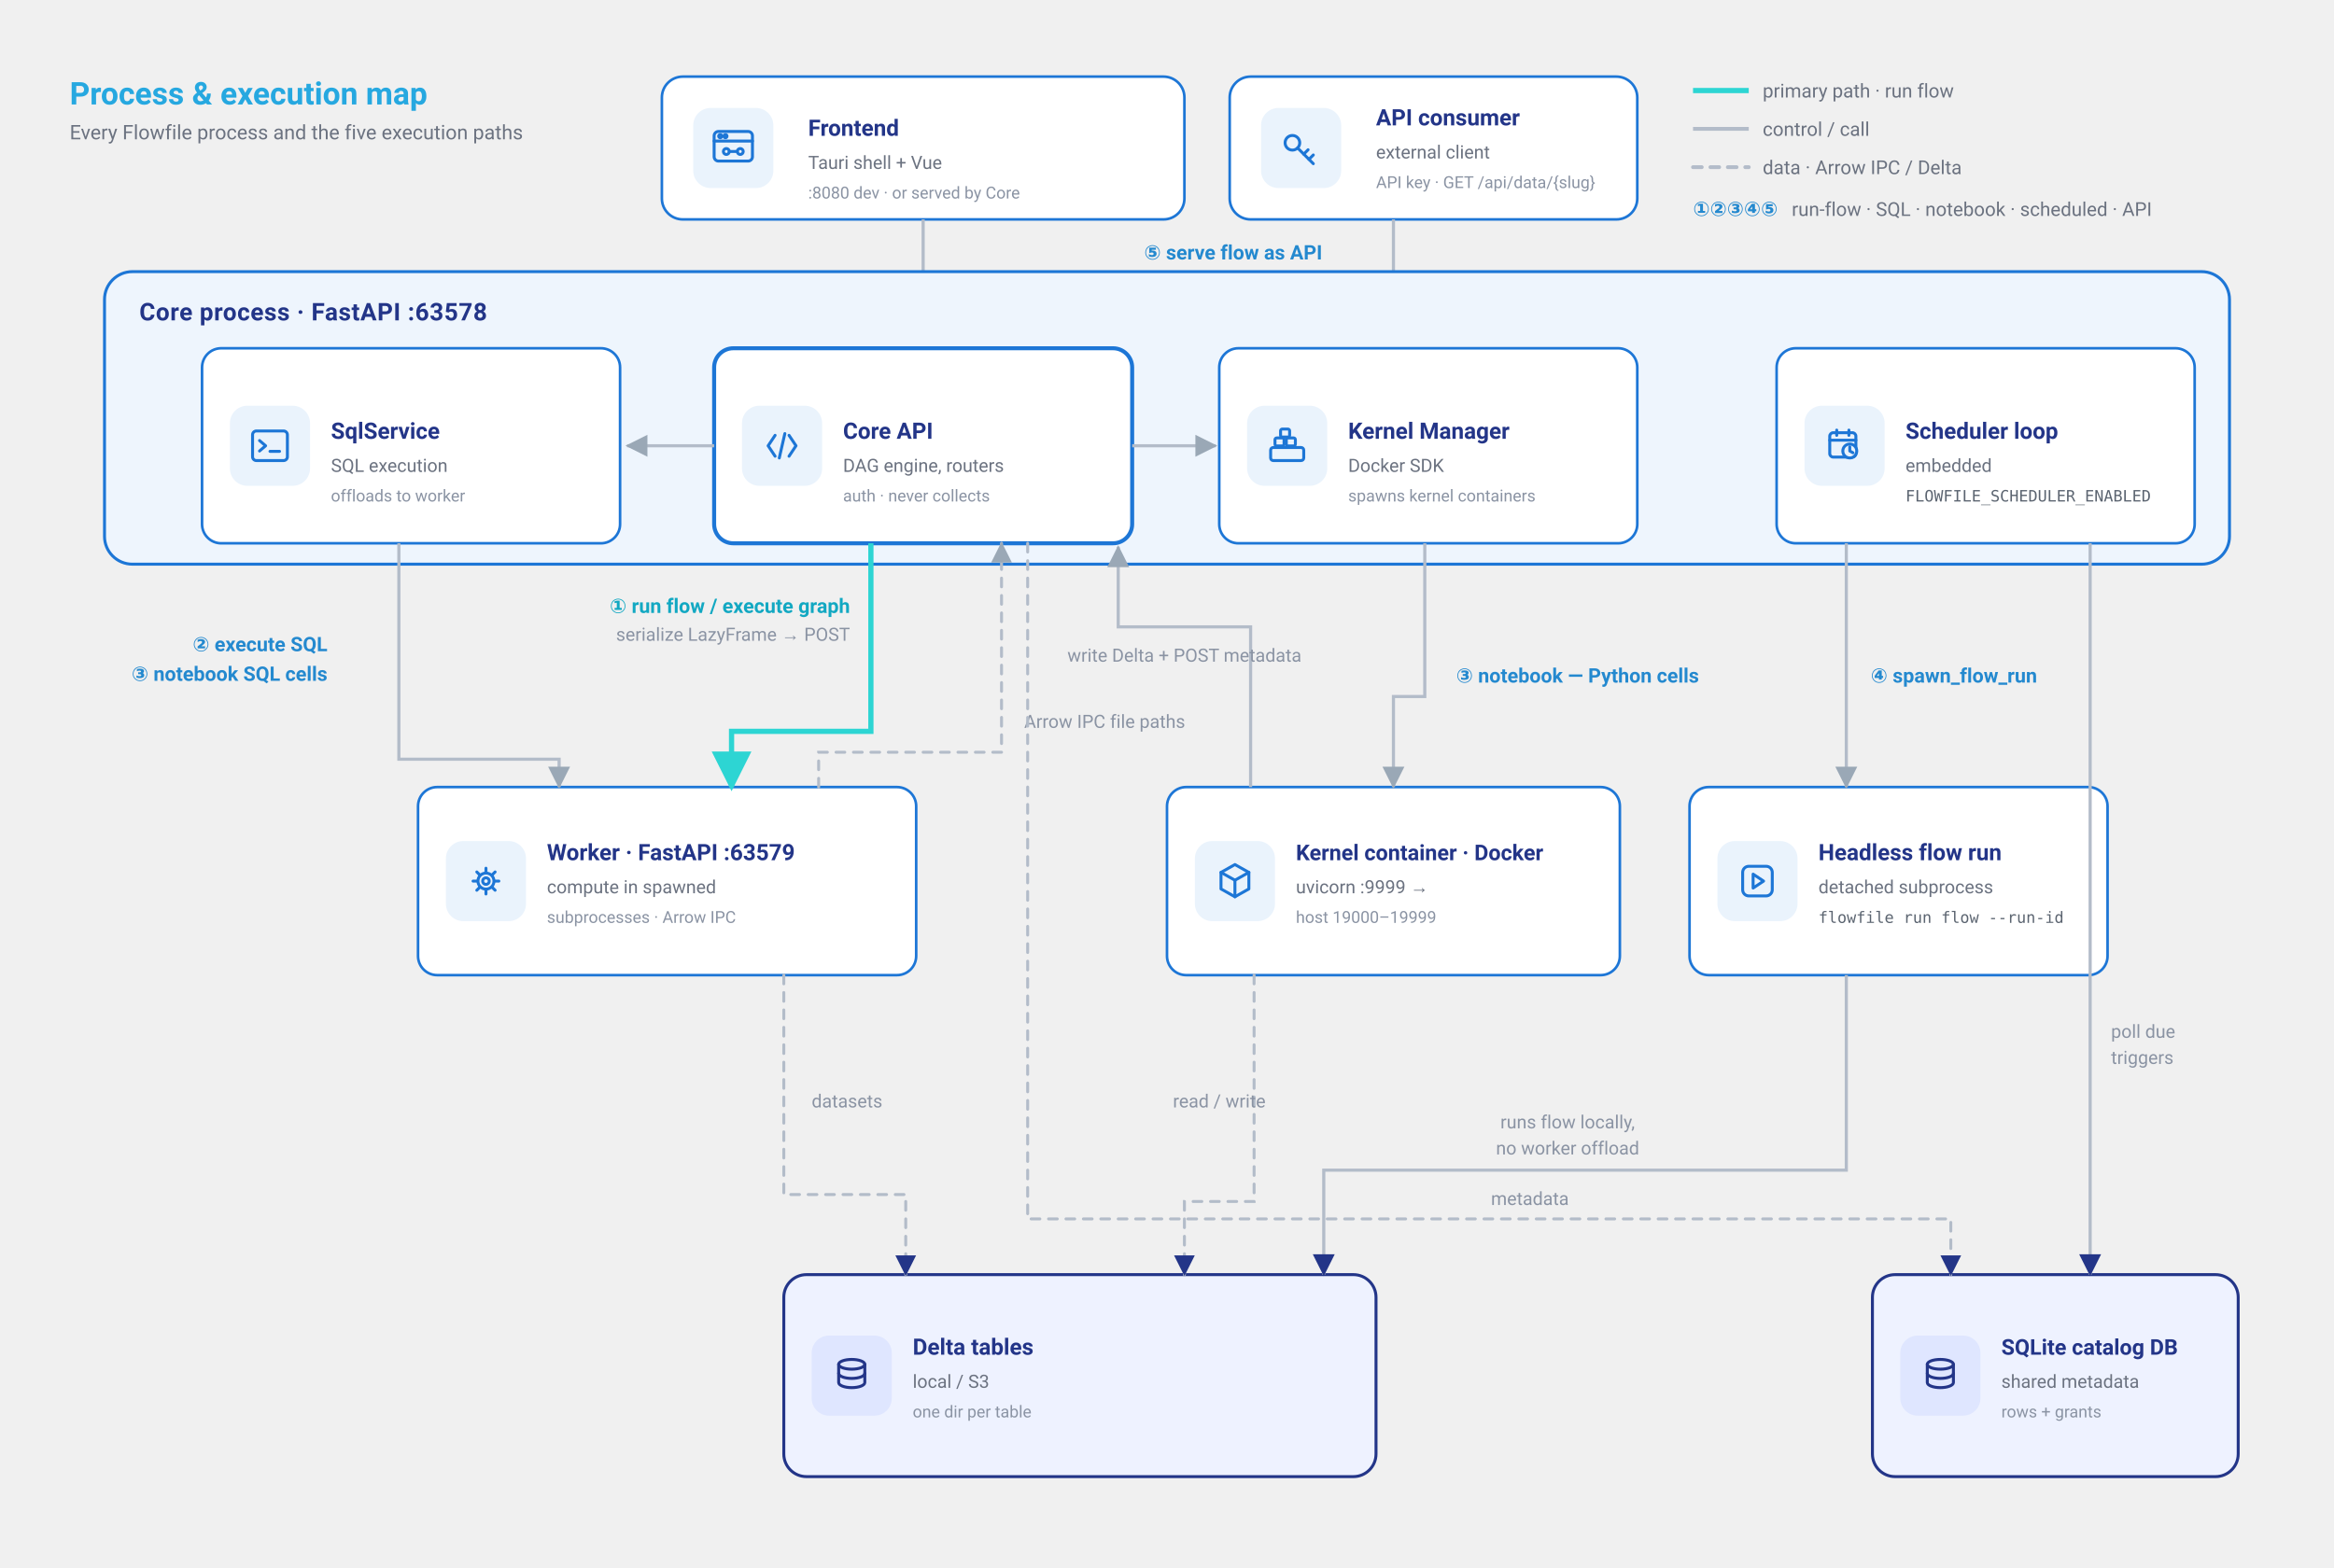
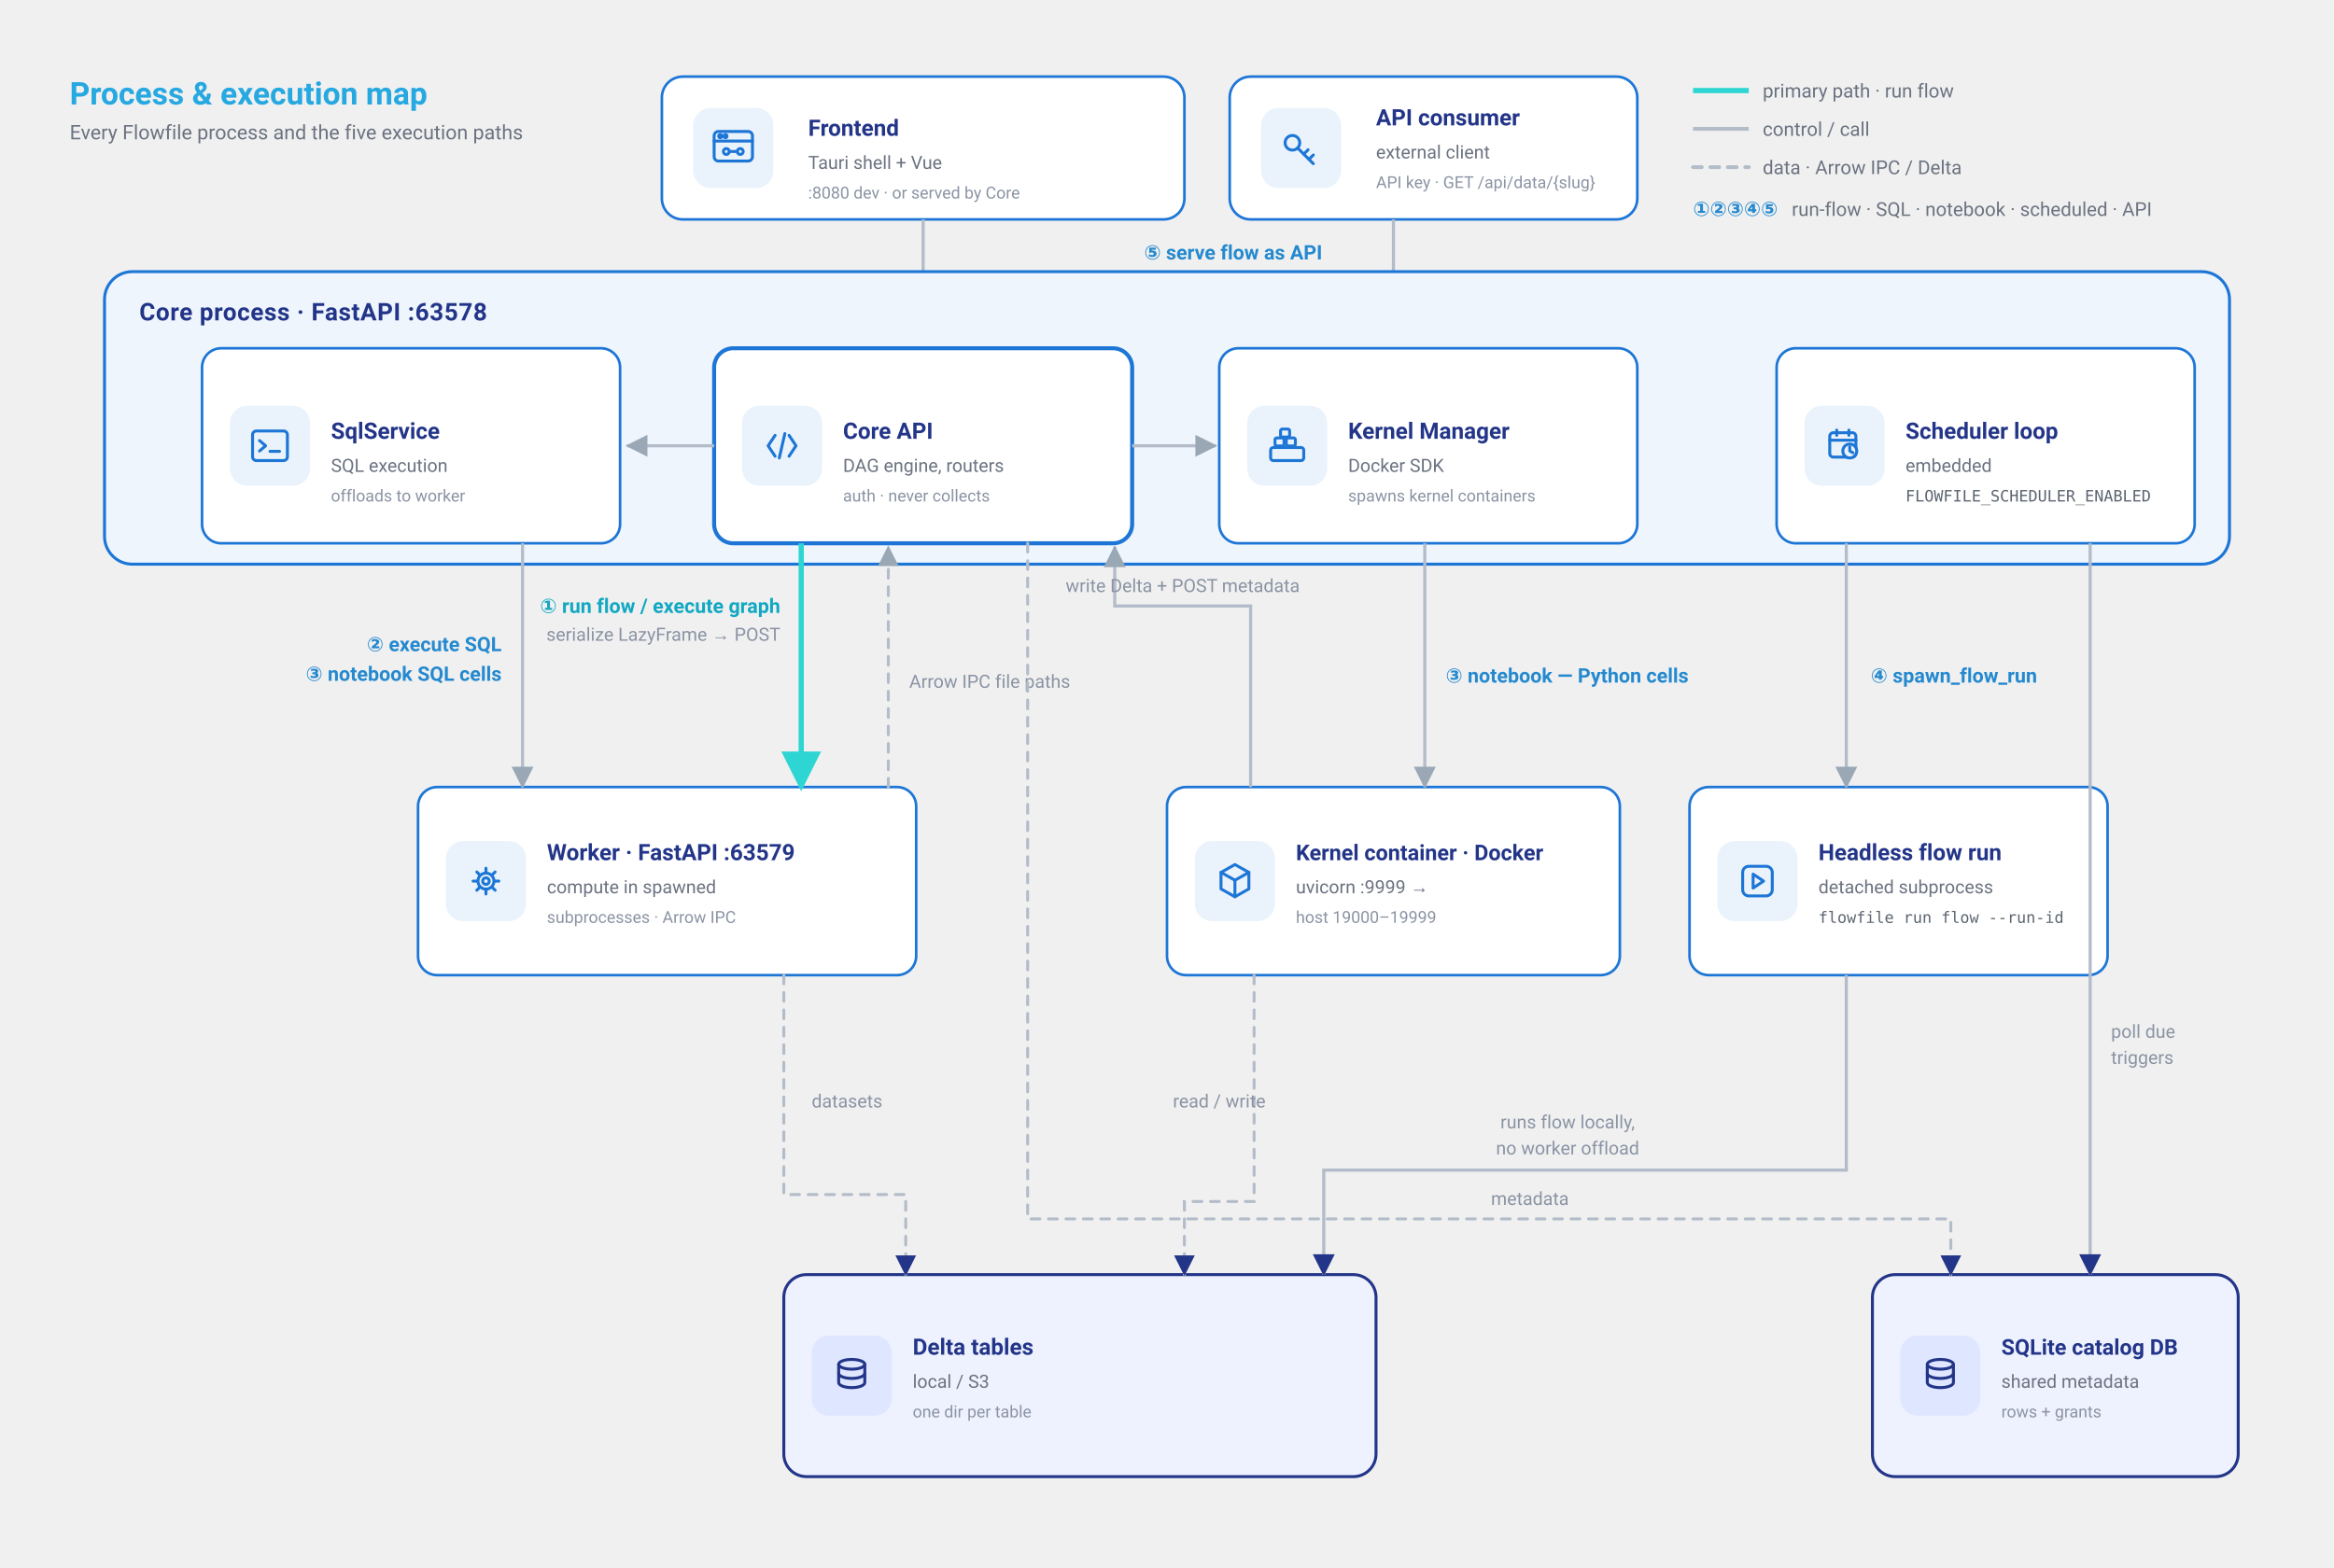
<svg xmlns="http://www.w3.org/2000/svg" viewBox="0 0 1340 900" role="img" aria-label="Flowfile process and execution map. The Frontend (Tauri shell + Vue) talks only to the Core process over HTTP + JWT. The Core process (FastAPI :63578) groups four services: the Core API (DAG engine, routers, auth), SqlService, Kernel Manager (Docker SDK) and the embedded Scheduler loop. Five numbered execution paths radiate downward: (1) run flow — Core API serializes a LazyFrame and POSTs it to the Worker (FastAPI :63579), which computes in spawned subprocesses and returns Arrow IPC file paths; (2) SQL — SqlService executes SQL on the Worker; (3) notebook — Kernel Manager runs Python cells in a Docker kernel container that writes Delta and POSTs metadata back, while SqlService runs SQL cells on the Worker; (4) scheduled — the Scheduler loop polls due triggers in the SQLite catalog DB and spawns a detached headless flow run that writes Delta tables locally with no worker offload; (5) API endpoint — an external API consumer calls GET /api/data/{slug} with an API key, which runs the published flow synchronously and returns its api_response node output as JSON. Core writes metadata to the SQLite catalog DB, and the Worker and kernel read and write datasets in Delta tables (local or S3). The two storage substrates are drawn distinct from the process nodes.">
  <defs>
    <linearGradient id="brand" x1="0" y1="0" x2="1" y2="1">
      <stop offset="0" stop-color="#2DD5D3" />
      <stop offset="0.55" stop-color="#26A8E0" />
      <stop offset="1" stop-color="#1D76D6" />
    </linearGradient>
    <marker id="ah" markerWidth="10" markerHeight="10" refX="7.5" refY="4.5" orient="auto">
      <path d="M1,1 L8,4.5 L1,8 Z" fill="#9aa8b6" />
    </marker>
    <marker id="ahc" markerWidth="11" markerHeight="11" refX="7.8" refY="5" orient="auto">
      <path d="M1,1.2 L8.6,5 L1,8.8 Z" fill="#2DD5D3" />
    </marker>
    <marker id="ahn" markerWidth="10" markerHeight="10" refX="7.5" refY="4.5" orient="auto">
      <path d="M1,1 L8,4.5 L1,8 Z" fill="#233588" />
    </marker>
  </defs>
  <style>
    .cluster { fill:#eef5fd; stroke:#1D76D6; stroke-width:1.7; }
    .box   { fill:#ffffff; stroke:#1D76D6; stroke-width:1.5; }
    .hub   { fill:#ffffff; stroke:#1D76D6; stroke-width:2.3; }
    .store { fill:#eef2ff; stroke:#233588; stroke-width:1.7; }
    .chip  { fill:#eaf3fc; }
    .chipn { fill:#dfe6ff; }
    .ic    { fill:none; stroke:#1D76D6; stroke-width:1.7; stroke-linecap:round; stroke-linejoin:round; }
    .icn   { fill:none; stroke:#233588; stroke-width:1.7; stroke-linecap:round; stroke-linejoin:round; }
    .ctitle{ font-family:Roboto,Arial,sans-serif; font-weight:700; font-size:14px; fill:#233588; letter-spacing:0.3px; }
    .t     { font-family:Roboto,Arial,sans-serif; font-weight:600; font-size:13px; fill:#233588; }
    .ts    { font-family:Roboto,Arial,sans-serif; font-weight:600; font-size:12.5px; fill:#233588; }
    .s     { font-family:Roboto,Arial,sans-serif; font-size:10.5px; fill:#6b7280; }
    .ss    { font-family:Roboto,Arial,sans-serif; font-size:9.5px; fill:#8a93a3; }
    .mono  { font-family:'Roboto Mono',Menlo,Consolas,monospace; font-size:9px; fill:#5b6470; }
    .ttl   { font-family:Roboto,Arial,sans-serif; font-weight:700; font-size:18px; fill:#26A8E0; }
    .sub   { font-family:Roboto,Arial,sans-serif; font-size:11.5px; fill:#6b7280; }
    .arw   { fill:none; stroke:#b3bcc9; stroke-width:1.8; }
    .arwc  { fill:none; stroke:#2DD5D3; stroke-width:3; }
    .arwn  { fill:none; stroke:#7e88c4; stroke-width:1.8; }
    .dash  { fill:none; stroke:#b3bcc9; stroke-width:1.7; stroke-dasharray:5 5; stroke-linecap:round; }
    .albl  { font-family:Roboto,Arial,sans-serif; font-size:10.5px; fill:#8a93a3; }
    .nl    { font-family:Roboto,Arial,sans-serif; font-weight:700; font-size:11.5px; fill:#2489cf; }
    .nlc   { font-family:Roboto,Arial,sans-serif; font-weight:700; font-size:11.5px; fill:#12a8c2; }
    .lgd   { font-family:Roboto,Arial,sans-serif; font-size:11px; fill:#6b7280; }
  </style>
  <text class="ttl" x="40" y="60">Process &amp; execution map</text>
  <text class="sub" x="40" y="80">Every Flowfile process and the five execution paths</text>
  <line x1="972" y1="52" x2="1004" y2="52" class="arwc" />
  <text class="lgd" x="1012" y="56">primary path · run flow</text>
  <line x1="972" y1="74" x2="1004" y2="74" stroke="#b3bcc9" stroke-width="2.2" />
  <text class="lgd" x="1012" y="78">control / call</text>
  <line x1="972" y1="96" x2="1004" y2="96" stroke="#b3bcc9" stroke-width="2.2" stroke-dasharray="5 5" stroke-linecap="round" />
  <text class="lgd" x="1012" y="100">data · Arrow IPC / Delta</text>
  <text class="nl" x="972" y="124">①②③④⑤<tspan class="lgd" fill="#8a93a3" font-weight="400" dx="8">run-flow · SQL · notebook · scheduled · API</tspan>
  </text>
  <g>
    <rect class="box" x="380" y="44" width="300" height="82" rx="12" />
    <rect class="chip" x="398" y="62" width="46" height="46" rx="10" />
    <g class="ic" transform="translate(409,73)">
      <rect x="1" y="2.5" width="22" height="17" rx="2.5" />
      <line x1="1" y1="8" x2="23" y2="8" />
      <circle cx="4.5" cy="5.2" r="0.9" />
      <circle cx="7.5" cy="5.2" r="0.9" />
      <circle cx="8" cy="14" r="1.7" />
      <circle cx="16" cy="14" r="1.7" />
      <line x1="9.7" y1="14" x2="14.3" y2="14" />
    </g>
    <text class="t" x="464" y="78">Frontend</text>
    <text class="s" x="464" y="97">Tauri shell + Vue</text>
    <text class="ss" x="464" y="114">:8080 dev · or served by Core</text>
  </g>
  <g>
    <rect class="box" x="706" y="44" width="234" height="82" rx="12" />
    <rect class="chip" x="724" y="62" width="46" height="46" rx="10" />
    <g class="ic" transform="translate(735,74)">
      <circle cx="7" cy="8" r="4.2" />
      <line x1="10" y1="11" x2="19" y2="20" />
      <line x1="16.5" y1="17.5" x2="19" y2="15" />
      <line x1="13.5" y1="14.5" x2="16" y2="12" />
    </g>
    <text class="t" x="790" y="72">API consumer</text>
    <text class="s" x="790" y="91">external client</text>
    <text class="ss" x="790" y="108">API key · GET /api/data/{slug}</text>
  </g>
  <path class="arw" d="M800,126 V172 H612 V198" marker-end="url(#ah)" />
  <text class="nl" x="708" y="149" text-anchor="middle">⑤ serve flow as API</text>
  <text class="albl" x="708" y="164" text-anchor="middle">runs the flow → JSON</text>
  <path class="arw" d="M530,126 V198" marker-end="url(#ah)" />
  <text class="albl" x="542" y="166">HTTP + JWT</text>
  <rect class="cluster" x="60" y="156" width="1220" height="168" rx="16" />
  <text class="ctitle" x="80" y="184">Core process · FastAPI :63578</text>
  <g>
    <rect class="box" x="116" y="200" width="240" height="112" rx="11" />
    <rect class="chip" x="132" y="233" width="46" height="46" rx="10" />
    <g class="ic" transform="translate(143,244)">
      <rect x="2" y="3.5" width="20" height="17" rx="2.2" />
      <path d="M6,9 L9.5,12 L6,15" />
      <line x1="12" y1="15.2" x2="17.5" y2="15.2" />
    </g>
    <text class="t" x="190" y="252">SqlService</text>
    <text class="s" x="190" y="271">SQL execution</text>
    <text class="ss" x="190" y="288">offloads to worker</text>
  </g>
  <g>
    <rect class="hub" x="410" y="200" width="240" height="112" rx="11" />
    <rect class="chip" x="426" y="233" width="46" height="46" rx="10" />
    <g class="ic" transform="translate(437,244)">
      <path d="M8,6 L4,12 L8,18" />
      <path d="M16,6 L20,12 L16,18" />
      <line x1="13.6" y1="5" x2="10.4" y2="19" />
    </g>
    <text class="t" x="484" y="252">Core API</text>
    <text class="s" x="484" y="271">DAG engine, routers</text>
    <text class="ss" x="484" y="288">auth · never collects</text>
  </g>
  <g>
    <rect class="box" x="700" y="200" width="240" height="112" rx="11" />
    <rect class="chip" x="716" y="233" width="46" height="46" rx="10" />
    <g class="ic" transform="translate(727,244)">
      <rect x="2.5" y="13" width="19" height="7.5" rx="1.5" />
      <rect x="5" y="7.5" width="5.2" height="4.6" rx="1" />
      <rect x="11.5" y="7.5" width="5.2" height="4.6" rx="1" />
      <rect x="8.2" y="2.4" width="5.2" height="4.6" rx="1" />
    </g>
    <text class="t" x="774" y="252">Kernel Manager</text>
    <text class="s" x="774" y="271">Docker SDK</text>
    <text class="ss" x="774" y="288">spawns kernel containers</text>
  </g>
  <g>
    <rect class="box" x="1020" y="200" width="240" height="112" rx="11" />
    <rect class="chip" x="1036" y="233" width="46" height="46" rx="10" />
    <g class="ic" transform="translate(1047,244)">
      <rect x="3.5" y="4.5" width="15" height="14" rx="2" />
      <line x1="3.5" y1="8.8" x2="18.5" y2="8.8" />
      <line x1="7.5" y1="3" x2="7.5" y2="6" />
      <line x1="14.5" y1="3" x2="14.5" y2="6" />
      <circle cx="15" cy="15" r="4" fill="#eaf3fc" />
      <path d="M15,12.6 V15 L16.8,16" />
    </g>
    <text class="t" x="1094" y="252">Scheduler loop</text>
    <text class="s" x="1094" y="271">embedded</text>
    <text class="mono" x="1094" y="288">FLOWFILE_SCHEDULER_ENABLED</text>
  </g>
  <path class="arw" d="M410,256 H360" marker-end="url(#ah)" />
  <path class="arw" d="M650,256 H698" marker-end="url(#ah)" />
  <g>
    <rect class="box" x="240" y="452" width="286" height="108" rx="11" />
    <rect class="chip" x="256" y="483" width="46" height="46" rx="10" />
    <g class="ic" transform="translate(267,494)">
      <circle cx="12" cy="12" r="4.6" />
      <circle cx="12" cy="12" r="1.9" />
      <line x1="12" y1="4.6" x2="12" y2="7" />
      <line x1="12" y1="17" x2="12" y2="19.4" />
      <line x1="4.6" y1="12" x2="7" y2="12" />
      <line x1="17" y1="12" x2="19.4" y2="12" />
      <line x1="6.75" y1="6.75" x2="8.45" y2="8.45" />
      <line x1="15.55" y1="15.55" x2="17.25" y2="17.25" />
      <line x1="15.55" y1="8.45" x2="17.25" y2="6.75" />
      <line x1="6.75" y1="17.25" x2="8.45" y2="15.55" />
    </g>
    <text class="t" x="314" y="494">Worker · FastAPI :63579</text>
    <text class="s" x="314" y="513">compute in spawned</text>
    <text class="ss" x="314" y="530">subprocesses · Arrow IPC</text>
  </g>
  <g>
    <rect class="box" x="670" y="452" width="260" height="108" rx="11" />
    <rect class="chip" x="686" y="483" width="46" height="46" rx="10" />
    <g class="ic" transform="translate(697,494)">
      <path d="M12,2.5 L20,7 V16.5 L12,21 L4,16.5 V7 Z" />
      <path d="M4,7 L12,11.5 L20,7" />
      <path d="M12,11.5 V21" />
    </g>
    <text class="ts" x="744" y="494">Kernel container · Docker</text>
    <text class="s" x="744" y="513">uvicorn :9999 →</text>
    <text class="ss" x="744" y="530">host 19000–19999</text>
  </g>
  <g>
    <rect class="box" x="970" y="452" width="240" height="108" rx="11" />
    <rect class="chip" x="986" y="483" width="46" height="46" rx="10" />
    <g class="ic" transform="translate(997,494)">
      <rect x="3.5" y="3.5" width="17" height="17" rx="3.5" />
      <path d="M9.5,8 L15.5,12 L9.5,16 Z" />
    </g>
    <text class="t" x="1044" y="494">Headless flow run</text>
    <text class="s" x="1044" y="513">detached subprocess</text>
    <text class="mono" x="1044" y="530">flowfile run flow --run-id</text>
  </g>
  <g>
    <rect class="store" x="450" y="732" width="340" height="116" rx="13" />
    <rect class="chipn" x="466" y="767" width="46" height="46" rx="10" />
    <g class="icn" transform="translate(477,778)">
      <ellipse cx="12" cy="5.5" rx="7.5" ry="2.8" />
      <path d="M4.5,5.5 V16 C4.5,17.6 7.9,18.9 12,18.9 C16.1,18.9 19.5,17.6 19.5,16 V5.5" />
      <path d="M4.5,10.7 C4.5,12.3 7.9,13.6 12,13.6 C16.1,13.6 19.5,12.3 19.5,10.7" />
    </g>
    <text class="t" x="524" y="778" fill="#233588">Delta tables</text>
    <text class="s" x="524" y="797" fill="#4a5578">local / S3</text>
    <text class="ss" x="524" y="814" fill="#6b74a0">one dir per table</text>
  </g>
  <g>
    <rect class="store" x="1075" y="732" width="210" height="116" rx="13" />
    <rect class="chipn" x="1091" y="767" width="46" height="46" rx="10" />
    <g class="icn" transform="translate(1102,778)">
      <ellipse cx="12" cy="5.5" rx="7.5" ry="2.8" />
      <path d="M4.5,5.5 V16 C4.5,17.6 7.9,18.9 12,18.9 C16.1,18.9 19.5,17.6 19.5,16 V5.5" />
      <path d="M4.5,10.7 C4.5,12.3 7.9,13.6 12,13.6 C16.1,13.6 19.5,12.3 19.5,10.7" />
    </g>
    <text class="ts" x="1149" y="778" fill="#233588">SQLite catalog DB</text>
    <text class="s" x="1149" y="797" fill="#4a5578">shared metadata</text>
    <text class="ss" x="1149" y="814" fill="#6b74a0">rows + grants</text>
  </g>
-   <path class="arwc" d="M500,312 V420 H420 V452" marker-end="url(#ahc)" />
-   <text class="nlc" x="488" y="352" text-anchor="end">① run flow / execute graph</text>
-   <text class="albl" x="488" y="368" text-anchor="end">serialize LazyFrame → POST</text>
-   <path class="dash" d="M470,452 V432 H575 V312" marker-end="url(#ah)" />
-   <text class="albl" x="588" y="418">Arrow IPC file paths</text>
-   <path class="arw" d="M229,312 V436 H321 V452" marker-end="url(#ah)" />
-   <text class="nl" x="188" y="374" text-anchor="end">② execute SQL</text>
-   <text class="nl" x="188" y="391" text-anchor="end">③ notebook SQL cells</text>
-   <path class="arw" d="M818,312 V400 H800 V452" marker-end="url(#ah)" />
-   <text class="nl" x="836" y="392">③ notebook — Python cells</text>
-   <path class="arw" d="M718,452 V360 H642 V314" marker-end="url(#ah)" />
-   <text class="albl" x="680" y="380" text-anchor="middle">write Delta + POST metadata</text>
+   <path class="arwc" d="M460,312 V452" marker-end="url(#ahc)" />
+   <text class="nlc" x="448" y="352" text-anchor="end">① run flow / execute graph</text>
+   <text class="albl" x="448" y="368" text-anchor="end">serialize LazyFrame → POST</text>
+   <path class="dash" d="M510,452 V314" marker-end="url(#ah)" />
+   <text class="albl" x="522" y="395">Arrow IPC file paths</text>
+   <path class="arw" d="M300,312 V452" marker-end="url(#ah)" />
+   <text class="nl" x="288" y="374" text-anchor="end">② execute SQL</text>
+   <text class="nl" x="288" y="391" text-anchor="end">③ notebook SQL cells</text>
+   <path class="arw" d="M818,312 V452" marker-end="url(#ah)" />
+   <text class="nl" x="830" y="392">③ notebook — Python cells</text>
+   <path class="arw" d="M718,452 V348 H640 V314" marker-end="url(#ah)" />
+   <text class="albl" x="679" y="340" text-anchor="middle">write Delta + POST metadata</text>
  <path class="arw" d="M1060,312 V452" marker-end="url(#ah)" />
  <text class="nl" x="1074" y="392">④ spawn_flow_run</text>
  <path class="arw" d="M1200,312 V732" marker-end="url(#ahn)" />
  <text class="albl" x="1212" y="596">poll due</text>
  <text class="albl" x="1212" y="611">triggers</text>
  <path class="arw" d="M1060,560 V672 H760 V732" marker-end="url(#ahn)" />
  <text class="albl" x="900" y="648" text-anchor="middle">runs flow locally,</text>
  <text class="albl" x="900" y="663" text-anchor="middle">no worker offload</text>
  <path class="dash" d="M590,312 V700 H1120 V732" marker-end="url(#ahn)" />
  <text class="albl" x="856" y="692">metadata</text>
  <path class="dash" d="M450,560 V686 H520 V732" marker-end="url(#ahn)" />
  <text class="albl" x="466" y="636">datasets</text>
  <path class="dash" d="M720,560 V690 H680 V732" marker-end="url(#ahn)" />
  <text class="albl" x="700" y="636" text-anchor="middle">read / write</text>
</svg>
